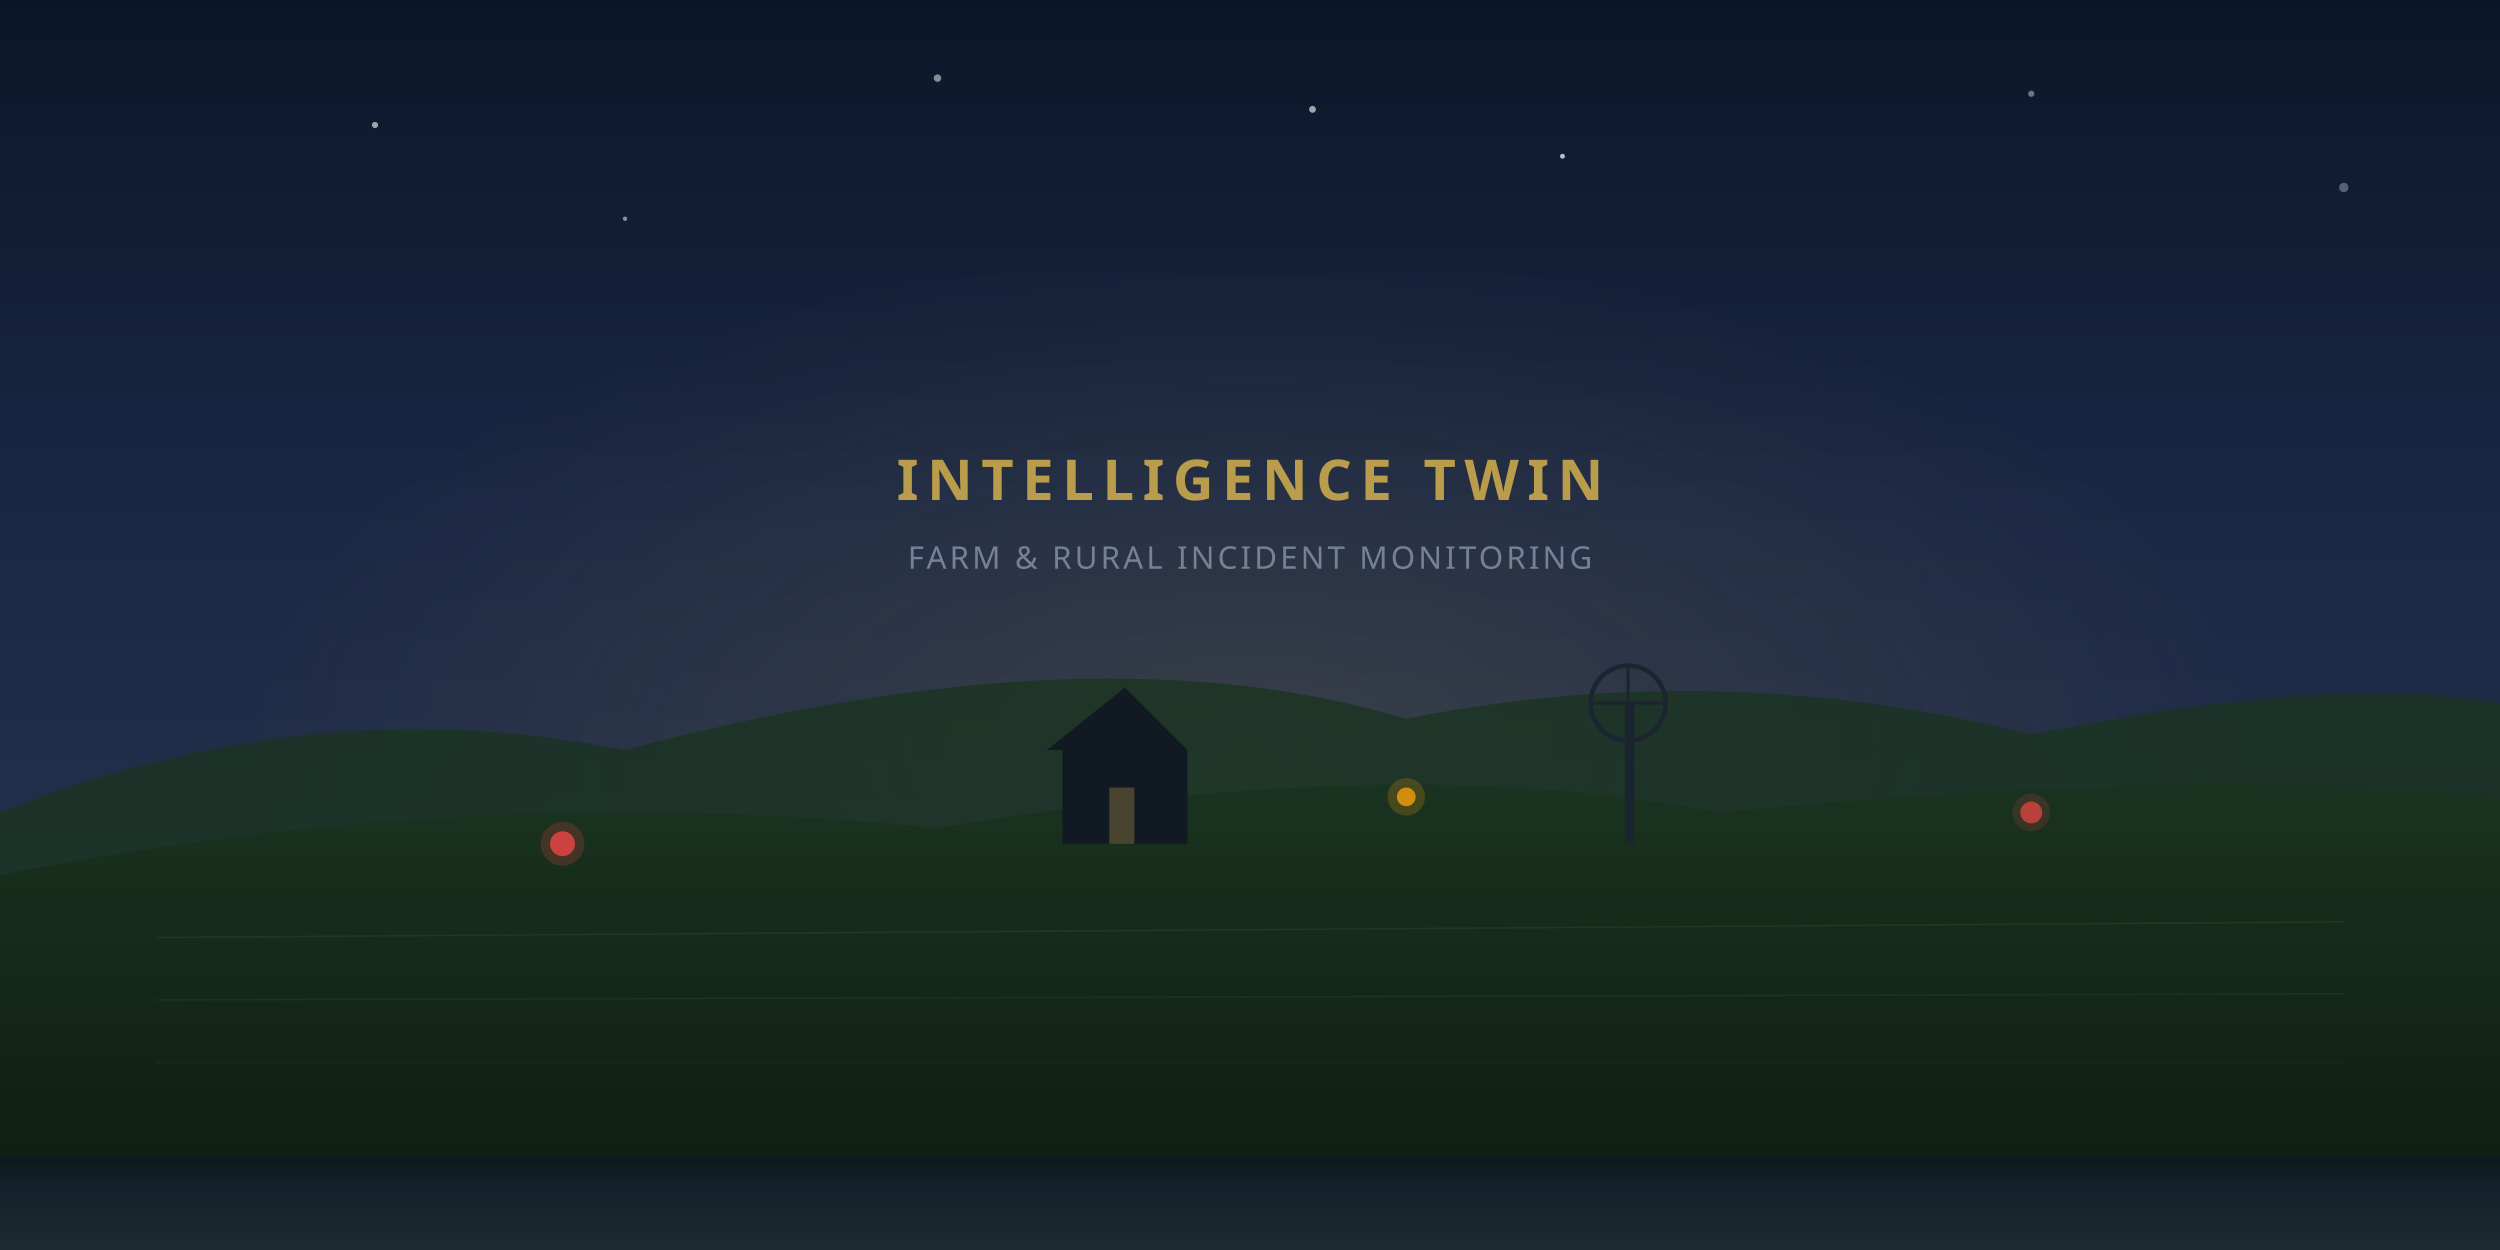
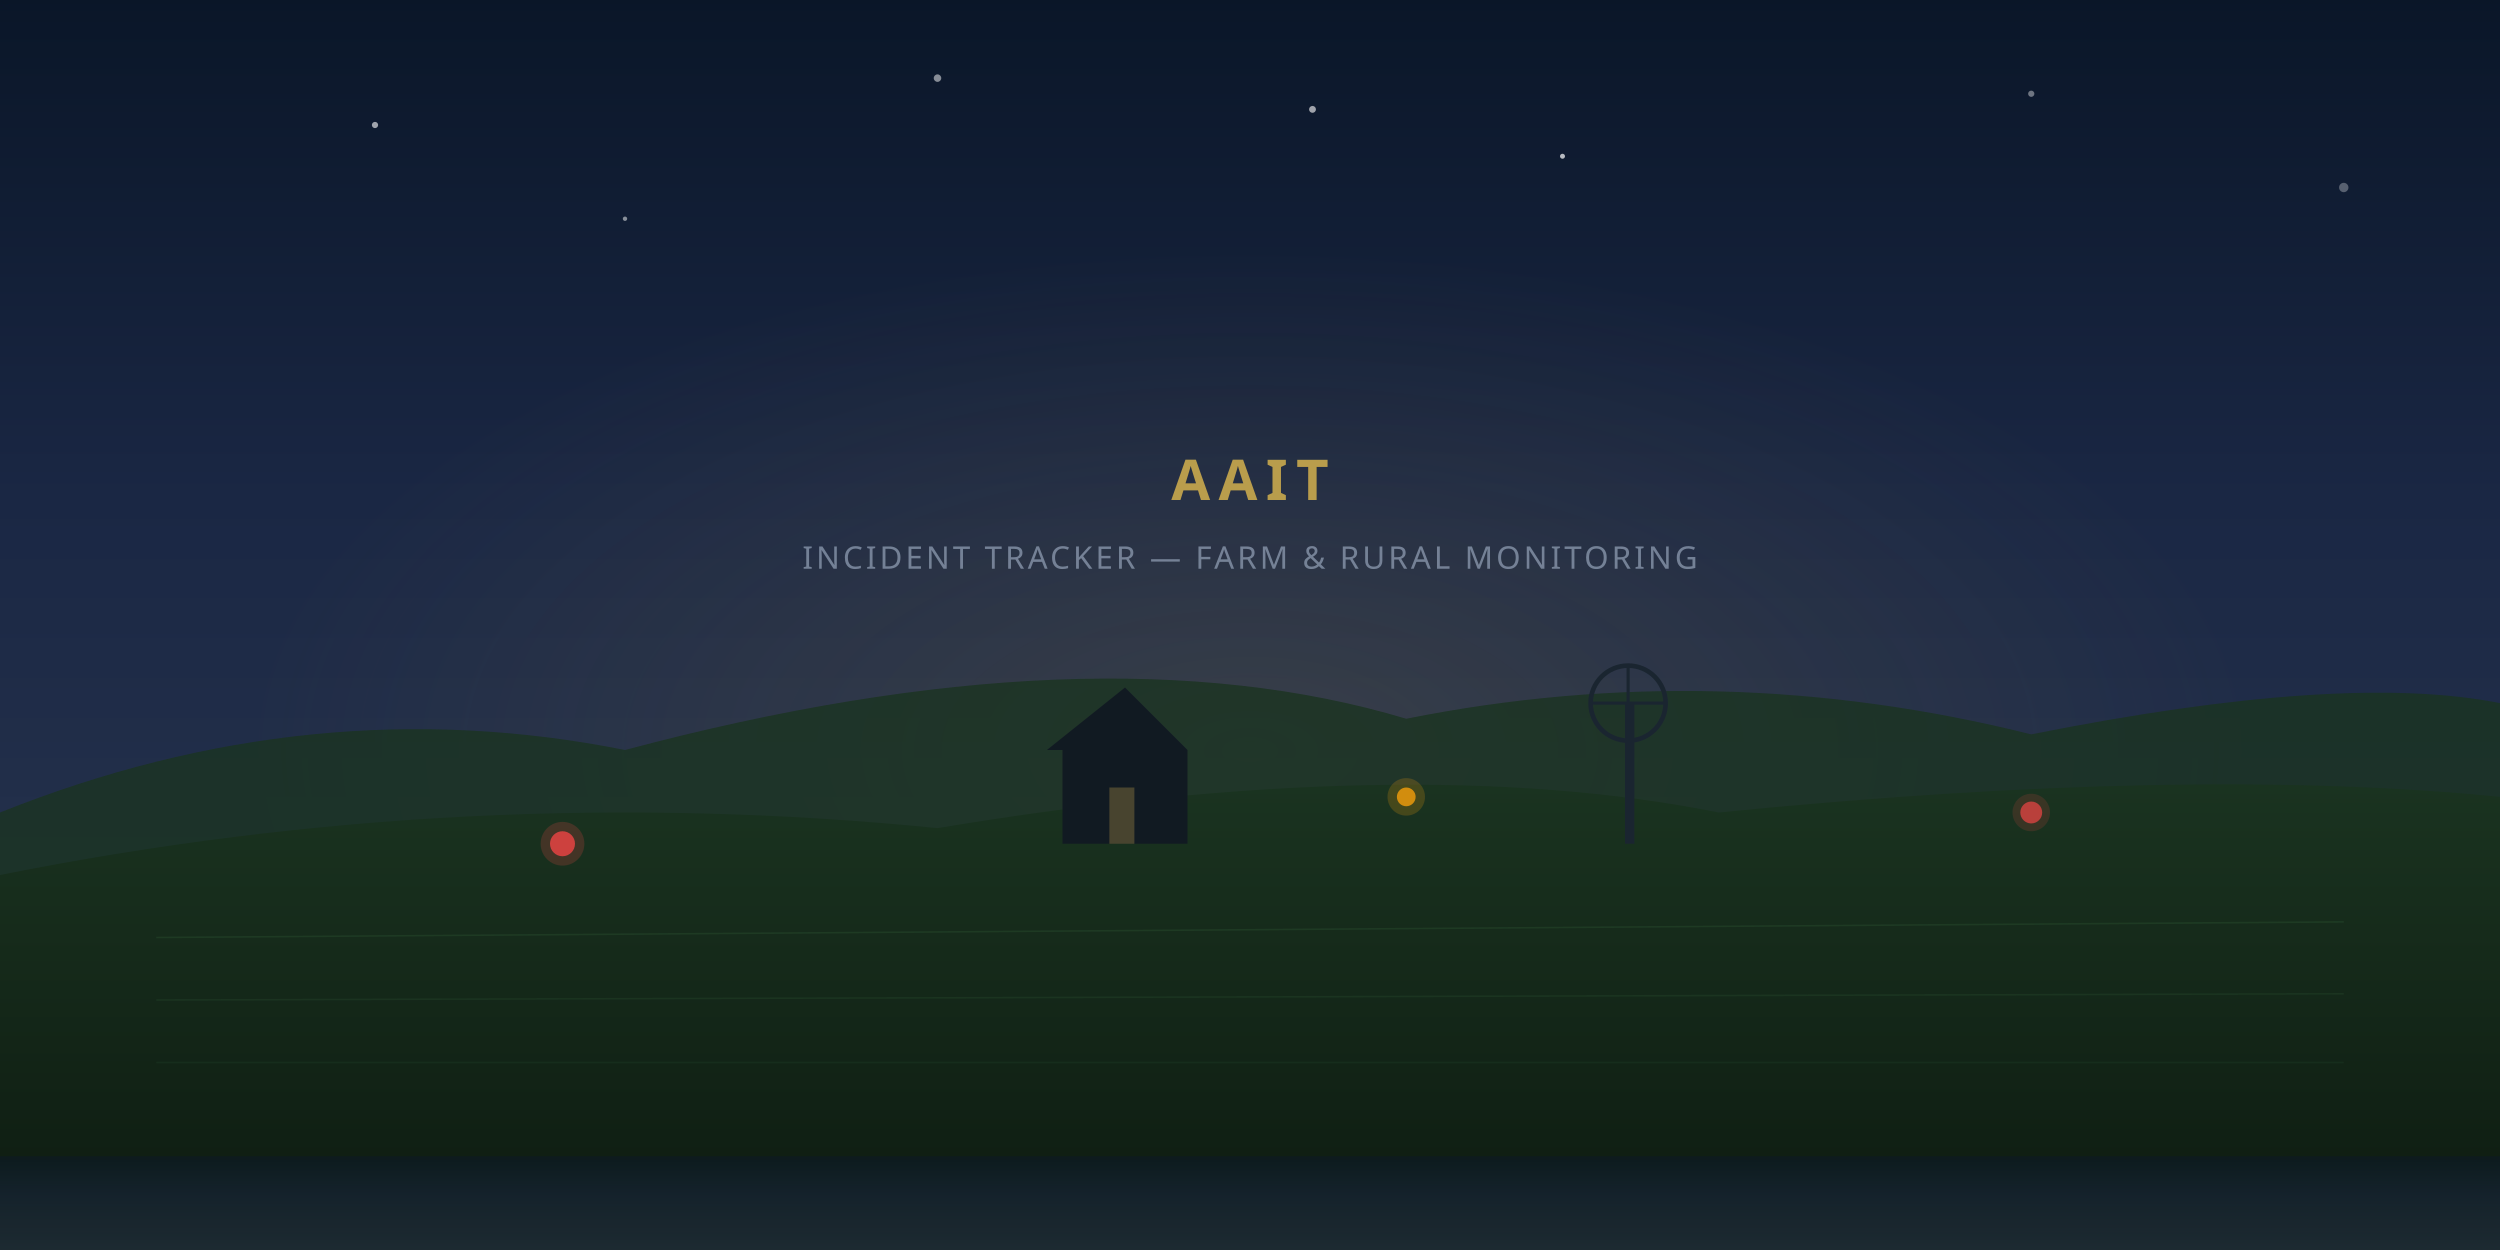
<svg xmlns="http://www.w3.org/2000/svg" viewBox="0 0 800 400">
  <defs>
    <linearGradient id="sky" x1="0" y1="0" x2="0" y2="1">
      <stop offset="0%" stop-color="#0a1628" />
      <stop offset="40%" stop-color="#1a2744" />
      <stop offset="100%" stop-color="#2d3a52" />
    </linearGradient>
    <linearGradient id="ground" x1="0" y1="0" x2="0" y2="1">
      <stop offset="0%" stop-color="#1a3320" />
      <stop offset="100%" stop-color="#0d1a10" />
    </linearGradient>
    <radialGradient id="glow" cx="50%" cy="60%" r="40%">
      <stop offset="0%" stop-color="#c9a84c" stop-opacity="0.15" />
      <stop offset="100%" stop-color="#c9a84c" stop-opacity="0" />
    </radialGradient>
  </defs>
  <rect width="800" height="400" fill="url(#sky)" />
  <rect width="800" height="400" fill="url(#glow)" />
  <circle cx="120" cy="40" r="1" fill="#fff" opacity="0.6" />
  <circle cx="300" cy="25" r="1.2" fill="#fff" opacity="0.5" />
  <circle cx="500" cy="50" r="0.8" fill="#fff" opacity="0.7" />
  <circle cx="650" cy="30" r="1" fill="#fff" opacity="0.4" />
  <circle cx="750" cy="60" r="1.5" fill="#fff" opacity="0.3" />
  <circle cx="200" cy="70" r="0.7" fill="#fff" opacity="0.5" />
  <circle cx="420" cy="35" r="1.1" fill="#fff" opacity="0.6" />
  <path d="M0 260 Q100 220 200 240 Q350 200 450 230 Q550 210 650 235 Q750 215 800 225 L800 400 L0 400Z" fill="#1a3320" opacity="0.8" />
  <path d="M0 280 Q150 250 300 265 Q450 240 550 260 Q700 245 800 255 L800 400 L0 400Z" fill="url(#ground)" />
  <line x1="50" y1="300" x2="750" y2="295" stroke="#2a5030" stroke-width="0.5" opacity="0.4" />
  <line x1="50" y1="320" x2="750" y2="318" stroke="#2a5030" stroke-width="0.5" opacity="0.3" />
  <line x1="50" y1="340" x2="750" y2="340" stroke="#2a5030" stroke-width="0.5" opacity="0.2" />
  <rect x="340" y="240" width="40" height="30" fill="#111a22" />
  <polygon points="335,240 380,240 360,220" fill="#111a22" />
  <rect x="355" y="252" width="8" height="18" fill="#c9a84c" opacity="0.3" />
  <rect x="520" y="225" width="3" height="45" fill="#1a2530" />
  <circle cx="521" cy="225" r="12" fill="none" stroke="#1a2530" stroke-width="1.5" />
  <line x1="521" y1="213" x2="521" y2="237" stroke="#1a2530" stroke-width="1" />
  <line x1="509" y1="225" x2="533" y2="225" stroke="#1a2530" stroke-width="1" />
  <circle cx="180" cy="270" r="4" fill="#ef4444" opacity="0.8" />
  <circle cx="180" cy="270" r="7" fill="#ef4444" opacity="0.2" />
  <circle cx="450" cy="255" r="3" fill="#f59e0b" opacity="0.8" />
  <circle cx="450" cy="255" r="6" fill="#f59e0b" opacity="0.2" />
  <circle cx="650" cy="260" r="3.5" fill="#ef4444" opacity="0.7" />
  <circle cx="650" cy="260" r="6" fill="#ef4444" opacity="0.15" />
-   <text x="400" y="160" text-anchor="middle" fill="#c9a84c" font-family="system-ui,sans-serif" font-size="18" font-weight="700" letter-spacing="0.15em" opacity="0.9">INTELLIGENCE TWIN</text>
-   <text x="400" y="182" text-anchor="middle" fill="#94a3b8" font-family="system-ui,sans-serif" font-size="10" letter-spacing="0.1em" opacity="0.7">FARM &amp; RURAL INCIDENT MONITORING</text>
+   <text x="400" y="160" text-anchor="middle" fill="#c9a84c" font-family="system-ui,sans-serif" font-size="18" font-weight="700" letter-spacing="0.15em" opacity="0.9">AAIT</text>
+   <text x="400" y="182" text-anchor="middle" fill="#94a3b8" font-family="system-ui,sans-serif" font-size="10" letter-spacing="0.1em" opacity="0.7">INCIDENT TRACKER — FARM &amp; RURAL MONITORING</text>
  <rect x="0" y="370" width="800" height="30" fill="url(#sky)" opacity="0.5" />
</svg>
